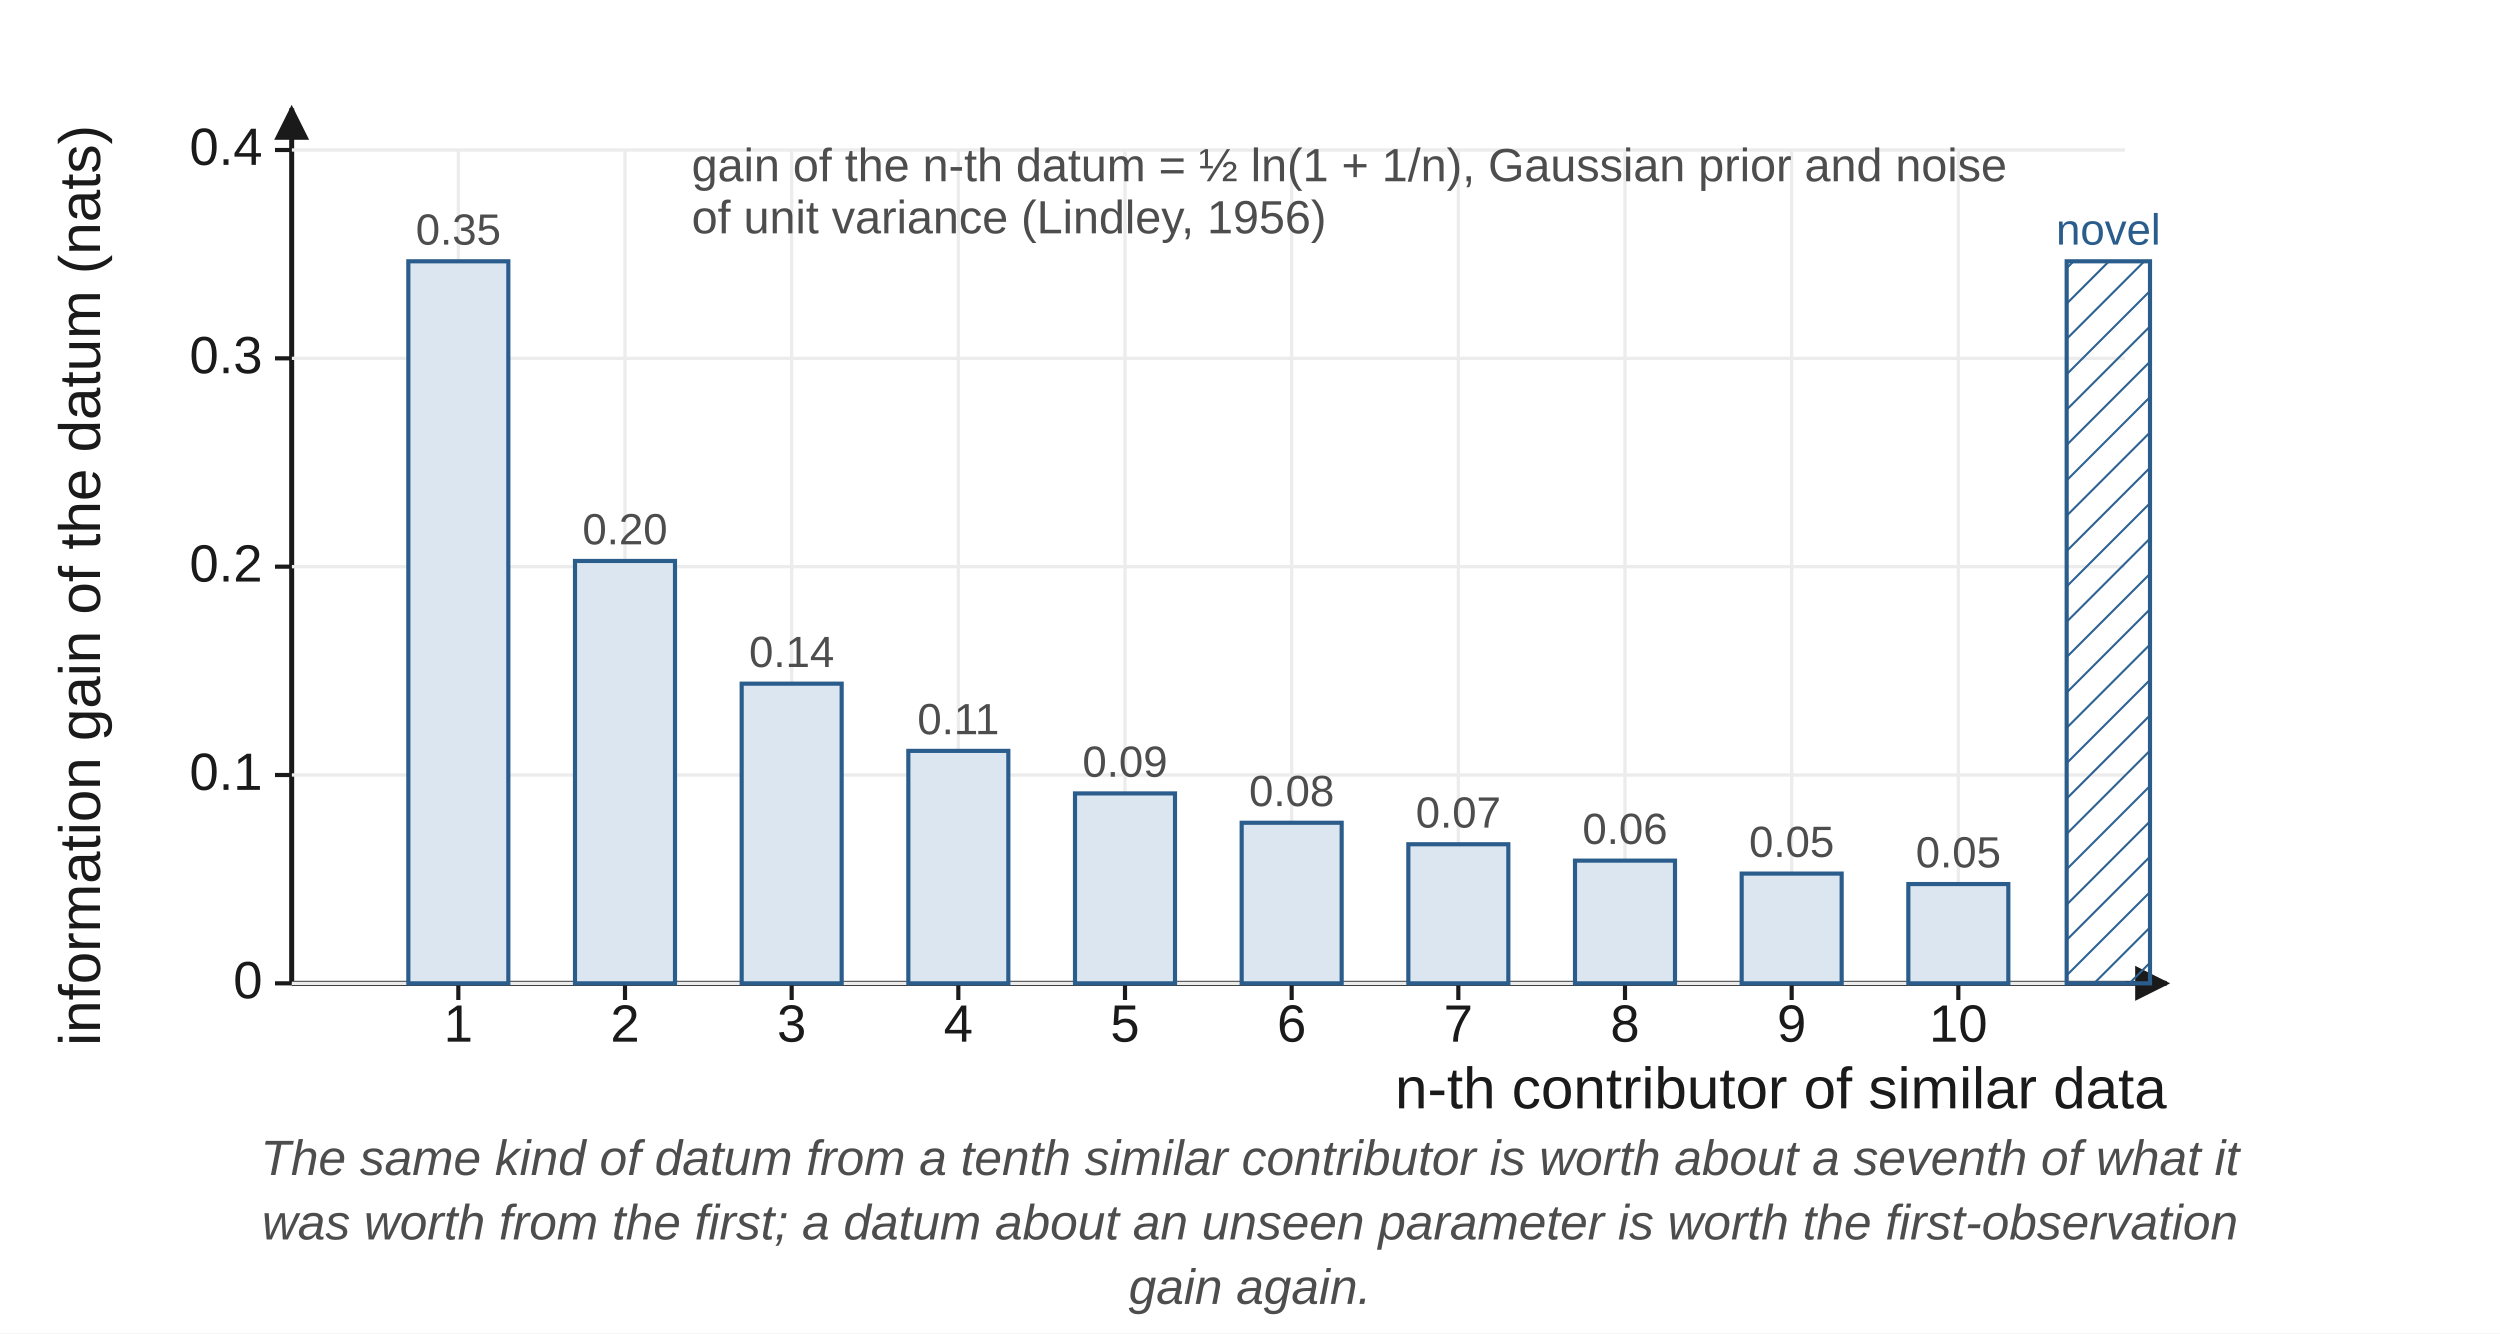
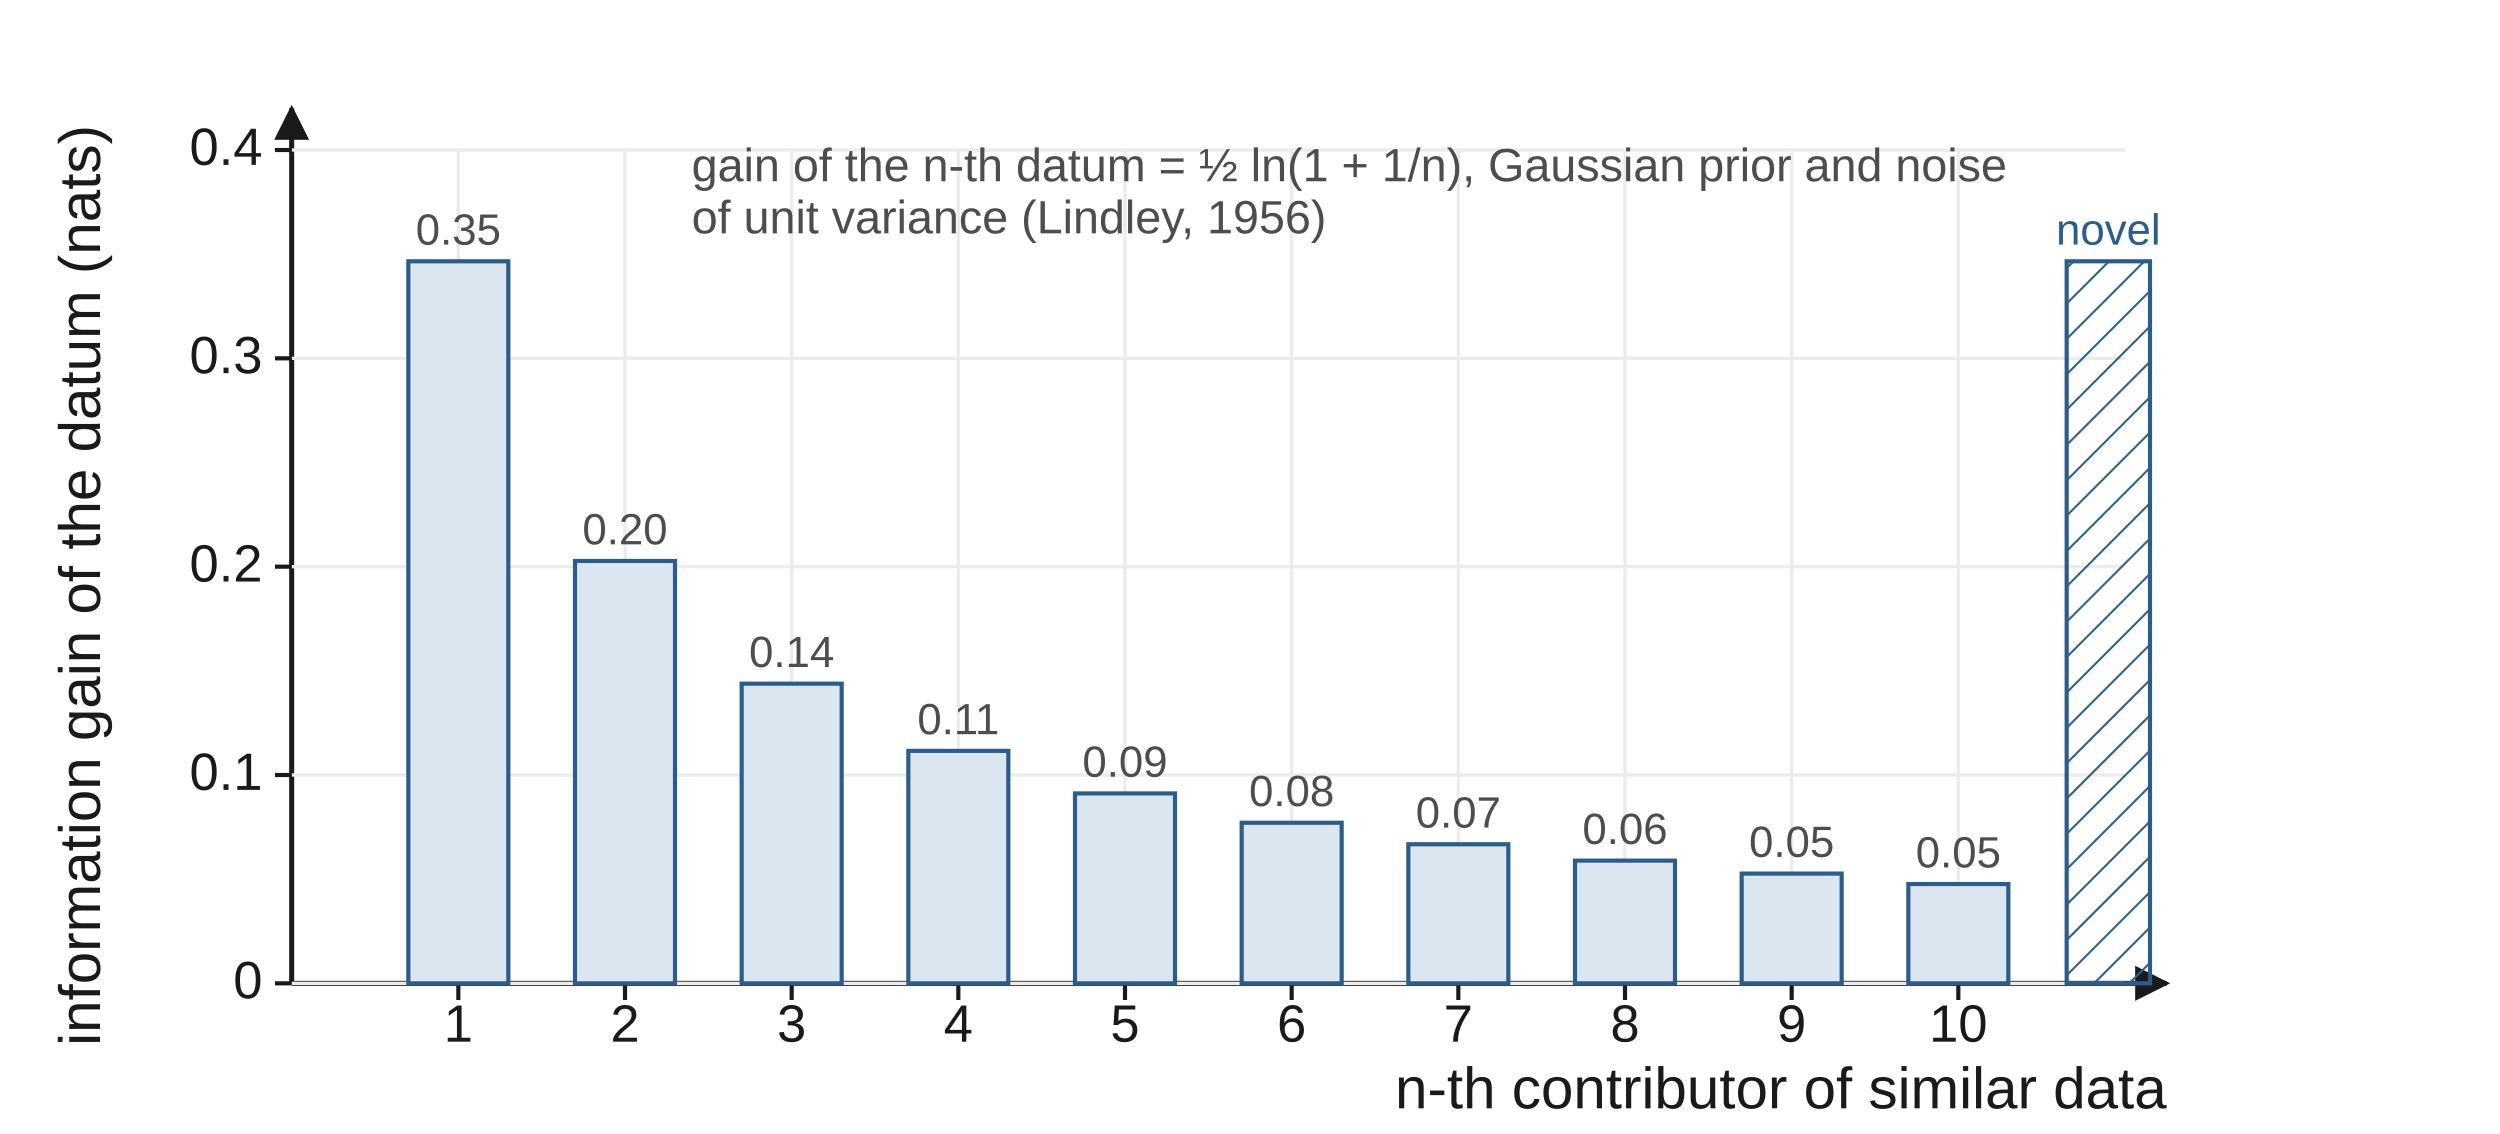
- <svg xmlns="http://www.w3.org/2000/svg" width="6in" height="3.2in" viewBox="0 0 600 320" role="img" aria-labelledby="t d">
+ <svg xmlns="http://www.w3.org/2000/svg" width="6in" height="2.72in" viewBox="0 0 600 272" role="img" aria-labelledby="t d">
  <defs>
    <marker id="arrow" viewBox="0 0 10 10" refX="9" refY="5" markerWidth="7" markerHeight="7" orient="auto-start-reverse">
      <path d="M 0 0 L 10 5 L 0 10 z" fill="#1a1a1a" />
    </marker>
    <marker id="arrow-accent" viewBox="0 0 10 10" refX="9" refY="5" markerWidth="7" markerHeight="7" orient="auto-start-reverse">
      <path d="M 0 0 L 10 5 L 0 10 z" fill="#2b5d8c" />
    </marker>
    <marker id="arrow-warn" viewBox="0 0 10 10" refX="9" refY="5" markerWidth="7" markerHeight="7" orient="auto-start-reverse">
      <path d="M 0 0 L 10 5 L 0 10 z" fill="#a0522d" />
    </marker>
    <marker id="arrow-mid" viewBox="0 0 10 10" refX="9" refY="5" markerWidth="7" markerHeight="7" orient="auto-start-reverse">
      <path d="M 0 0 L 10 5 L 0 10 z" fill="#8c8c8c" />
    </marker>
    <marker id="dot" viewBox="0 0 10 10" refX="5" refY="5" markerWidth="5" markerHeight="5">
      <circle cx="5" cy="5" r="4" fill="#1a1a1a" />
    </marker>
    <pattern id="hatch" patternUnits="userSpaceOnUse" width="6" height="6" patternTransform="rotate(45)">
      <line x1="0" y1="0" x2="0" y2="6" stroke="#8c8c8c" stroke-width="1" />
    </pattern>
    <pattern id="hatch-accent" patternUnits="userSpaceOnUse" width="6" height="6" patternTransform="rotate(45)">
      <line x1="0" y1="0" x2="0" y2="6" stroke="#2b5d8c" stroke-width="1" />
    </pattern>
  </defs>
-   <rect x="0" y="0" width="600" height="320" fill="#ffffff" />
+   <rect x="0" y="0" width="600" height="272" fill="#ffffff" />
  <line x1="70" y1="236" x2="520" y2="236" stroke="#1a1a1a" stroke-width="1.2" stroke-linecap="butt" marker-end="url(#arrow)" />
  <line x1="70" y1="236" x2="70" y2="26" stroke="#1a1a1a" stroke-width="1.2" stroke-linecap="butt" marker-end="url(#arrow)" />
  <line x1="110" y1="236" x2="110" y2="36" stroke="#ececec" stroke-width="0.8" stroke-linecap="butt" />
  <line x1="110" y1="236" x2="110" y2="240" stroke="#1a1a1a" stroke-width="1" stroke-linecap="butt" />
  <text x="110" y="250" font-family="Arial, Helvetica, 'Liberation Sans', sans-serif" font-size="12.6" text-anchor="middle" font-weight="normal" font-style="normal" fill="#1a1a1a" dominant-baseline="auto">1</text>
  <line x1="150" y1="236" x2="150" y2="36" stroke="#ececec" stroke-width="0.8" stroke-linecap="butt" />
  <line x1="150" y1="236" x2="150" y2="240" stroke="#1a1a1a" stroke-width="1" stroke-linecap="butt" />
  <text x="150" y="250" font-family="Arial, Helvetica, 'Liberation Sans', sans-serif" font-size="12.6" text-anchor="middle" font-weight="normal" font-style="normal" fill="#1a1a1a" dominant-baseline="auto">2</text>
  <line x1="190" y1="236" x2="190" y2="36" stroke="#ececec" stroke-width="0.8" stroke-linecap="butt" />
  <line x1="190" y1="236" x2="190" y2="240" stroke="#1a1a1a" stroke-width="1" stroke-linecap="butt" />
  <text x="190" y="250" font-family="Arial, Helvetica, 'Liberation Sans', sans-serif" font-size="12.6" text-anchor="middle" font-weight="normal" font-style="normal" fill="#1a1a1a" dominant-baseline="auto">3</text>
  <line x1="230" y1="236" x2="230" y2="36" stroke="#ececec" stroke-width="0.8" stroke-linecap="butt" />
  <line x1="230" y1="236" x2="230" y2="240" stroke="#1a1a1a" stroke-width="1" stroke-linecap="butt" />
  <text x="230" y="250" font-family="Arial, Helvetica, 'Liberation Sans', sans-serif" font-size="12.6" text-anchor="middle" font-weight="normal" font-style="normal" fill="#1a1a1a" dominant-baseline="auto">4</text>
  <line x1="270" y1="236" x2="270" y2="36" stroke="#ececec" stroke-width="0.8" stroke-linecap="butt" />
  <line x1="270" y1="236" x2="270" y2="240" stroke="#1a1a1a" stroke-width="1" stroke-linecap="butt" />
  <text x="270" y="250" font-family="Arial, Helvetica, 'Liberation Sans', sans-serif" font-size="12.6" text-anchor="middle" font-weight="normal" font-style="normal" fill="#1a1a1a" dominant-baseline="auto">5</text>
  <line x1="310" y1="236" x2="310" y2="36" stroke="#ececec" stroke-width="0.8" stroke-linecap="butt" />
  <line x1="310" y1="236" x2="310" y2="240" stroke="#1a1a1a" stroke-width="1" stroke-linecap="butt" />
  <text x="310" y="250" font-family="Arial, Helvetica, 'Liberation Sans', sans-serif" font-size="12.6" text-anchor="middle" font-weight="normal" font-style="normal" fill="#1a1a1a" dominant-baseline="auto">6</text>
  <line x1="350" y1="236" x2="350" y2="36" stroke="#ececec" stroke-width="0.8" stroke-linecap="butt" />
  <line x1="350" y1="236" x2="350" y2="240" stroke="#1a1a1a" stroke-width="1" stroke-linecap="butt" />
  <text x="350" y="250" font-family="Arial, Helvetica, 'Liberation Sans', sans-serif" font-size="12.6" text-anchor="middle" font-weight="normal" font-style="normal" fill="#1a1a1a" dominant-baseline="auto">7</text>
  <line x1="390" y1="236" x2="390" y2="36" stroke="#ececec" stroke-width="0.8" stroke-linecap="butt" />
  <line x1="390" y1="236" x2="390" y2="240" stroke="#1a1a1a" stroke-width="1" stroke-linecap="butt" />
  <text x="390" y="250" font-family="Arial, Helvetica, 'Liberation Sans', sans-serif" font-size="12.6" text-anchor="middle" font-weight="normal" font-style="normal" fill="#1a1a1a" dominant-baseline="auto">8</text>
  <line x1="430" y1="236" x2="430" y2="36" stroke="#ececec" stroke-width="0.8" stroke-linecap="butt" />
  <line x1="430" y1="236" x2="430" y2="240" stroke="#1a1a1a" stroke-width="1" stroke-linecap="butt" />
  <text x="430" y="250" font-family="Arial, Helvetica, 'Liberation Sans', sans-serif" font-size="12.6" text-anchor="middle" font-weight="normal" font-style="normal" fill="#1a1a1a" dominant-baseline="auto">9</text>
  <line x1="470" y1="236" x2="470" y2="36" stroke="#ececec" stroke-width="0.8" stroke-linecap="butt" />
  <line x1="470" y1="236" x2="470" y2="240" stroke="#1a1a1a" stroke-width="1" stroke-linecap="butt" />
  <text x="470" y="250" font-family="Arial, Helvetica, 'Liberation Sans', sans-serif" font-size="12.6" text-anchor="middle" font-weight="normal" font-style="normal" fill="#1a1a1a" dominant-baseline="auto">10</text>
  <line x1="70" y1="236" x2="510" y2="236" stroke="#ececec" stroke-width="0.8" stroke-linecap="butt" />
  <line x1="66" y1="236" x2="70" y2="236" stroke="#1a1a1a" stroke-width="1" stroke-linecap="butt" />
  <text x="63" y="236" font-family="Arial, Helvetica, 'Liberation Sans', sans-serif" font-size="12.6" text-anchor="end" font-weight="normal" font-style="normal" fill="#1a1a1a" dominant-baseline="middle">0</text>
  <line x1="70" y1="186" x2="510" y2="186" stroke="#ececec" stroke-width="0.8" stroke-linecap="butt" />
  <line x1="66" y1="186" x2="70" y2="186" stroke="#1a1a1a" stroke-width="1" stroke-linecap="butt" />
  <text x="63" y="186" font-family="Arial, Helvetica, 'Liberation Sans', sans-serif" font-size="12.6" text-anchor="end" font-weight="normal" font-style="normal" fill="#1a1a1a" dominant-baseline="middle">0.1</text>
  <line x1="70" y1="136" x2="510" y2="136" stroke="#ececec" stroke-width="0.8" stroke-linecap="butt" />
  <line x1="66" y1="136" x2="70" y2="136" stroke="#1a1a1a" stroke-width="1" stroke-linecap="butt" />
  <text x="63" y="136" font-family="Arial, Helvetica, 'Liberation Sans', sans-serif" font-size="12.6" text-anchor="end" font-weight="normal" font-style="normal" fill="#1a1a1a" dominant-baseline="middle">0.2</text>
  <line x1="70" y1="86" x2="510" y2="86" stroke="#ececec" stroke-width="0.8" stroke-linecap="butt" />
  <line x1="66" y1="86" x2="70" y2="86" stroke="#1a1a1a" stroke-width="1" stroke-linecap="butt" />
  <text x="63" y="86" font-family="Arial, Helvetica, 'Liberation Sans', sans-serif" font-size="12.6" text-anchor="end" font-weight="normal" font-style="normal" fill="#1a1a1a" dominant-baseline="middle">0.3</text>
  <line x1="70" y1="36" x2="510" y2="36" stroke="#ececec" stroke-width="0.8" stroke-linecap="butt" />
  <line x1="66" y1="36" x2="70" y2="36" stroke="#1a1a1a" stroke-width="1" stroke-linecap="butt" />
  <text x="63" y="36" font-family="Arial, Helvetica, 'Liberation Sans', sans-serif" font-size="12.6" text-anchor="end" font-weight="normal" font-style="normal" fill="#1a1a1a" dominant-baseline="middle">0.4</text>
  <text x="520" y="266" font-family="Arial, Helvetica, 'Liberation Sans', sans-serif" font-size="14" text-anchor="end" font-weight="normal" font-style="normal" fill="#1a1a1a" dominant-baseline="auto">n-th contributor of similar data</text>
  <text x="24" y="30" font-family="Arial, Helvetica, 'Liberation Sans', sans-serif" font-size="14" text-anchor="end" font-weight="normal" font-style="normal" fill="#1a1a1a" dominant-baseline="auto" transform="rotate(-90 24 30)">information gain of the datum (nats)</text>
  <rect x="98" y="62.71" width="24" height="173.29" fill="#dbe6f0" stroke="#2b5d8c" stroke-width="1" />
  <text x="110" y="58.71" font-family="Arial, Helvetica, 'Liberation Sans', sans-serif" font-size="10.5" text-anchor="middle" font-weight="normal" font-style="normal" fill="#4d4d4d" dominant-baseline="auto">0.35</text>
  <rect x="138" y="134.63" width="24" height="101.37" fill="#dbe6f0" stroke="#2b5d8c" stroke-width="1" />
  <text x="150" y="130.63" font-family="Arial, Helvetica, 'Liberation Sans', sans-serif" font-size="10.5" text-anchor="middle" font-weight="normal" font-style="normal" fill="#4d4d4d" dominant-baseline="auto">0.20</text>
  <rect x="178" y="164.08" width="24" height="71.92" fill="#dbe6f0" stroke="#2b5d8c" stroke-width="1" />
  <text x="190" y="160.08" font-family="Arial, Helvetica, 'Liberation Sans', sans-serif" font-size="10.5" text-anchor="middle" font-weight="normal" font-style="normal" fill="#4d4d4d" dominant-baseline="auto">0.14</text>
  <rect x="218" y="180.21" width="24" height="55.79" fill="#dbe6f0" stroke="#2b5d8c" stroke-width="1" />
  <text x="230" y="176.21" font-family="Arial, Helvetica, 'Liberation Sans', sans-serif" font-size="10.5" text-anchor="middle" font-weight="normal" font-style="normal" fill="#4d4d4d" dominant-baseline="auto">0.11</text>
  <rect x="258" y="190.42" width="24" height="45.58" fill="#dbe6f0" stroke="#2b5d8c" stroke-width="1" />
  <text x="270" y="186.42" font-family="Arial, Helvetica, 'Liberation Sans', sans-serif" font-size="10.5" text-anchor="middle" font-weight="normal" font-style="normal" fill="#4d4d4d" dominant-baseline="auto">0.09</text>
  <rect x="298" y="197.46" width="24" height="38.54" fill="#dbe6f0" stroke="#2b5d8c" stroke-width="1" />
  <text x="310" y="193.46" font-family="Arial, Helvetica, 'Liberation Sans', sans-serif" font-size="10.5" text-anchor="middle" font-weight="normal" font-style="normal" fill="#4d4d4d" dominant-baseline="auto">0.08</text>
  <rect x="338" y="202.62" width="24" height="33.38" fill="#dbe6f0" stroke="#2b5d8c" stroke-width="1" />
  <text x="350" y="198.62" font-family="Arial, Helvetica, 'Liberation Sans', sans-serif" font-size="10.5" text-anchor="middle" font-weight="normal" font-style="normal" fill="#4d4d4d" dominant-baseline="auto">0.07</text>
  <rect x="378" y="206.55" width="24" height="29.45" fill="#dbe6f0" stroke="#2b5d8c" stroke-width="1" />
  <text x="390" y="202.55" font-family="Arial, Helvetica, 'Liberation Sans', sans-serif" font-size="10.5" text-anchor="middle" font-weight="normal" font-style="normal" fill="#4d4d4d" dominant-baseline="auto">0.06</text>
  <rect x="418" y="209.66" width="24" height="26.34" fill="#dbe6f0" stroke="#2b5d8c" stroke-width="1" />
  <text x="430" y="205.66" font-family="Arial, Helvetica, 'Liberation Sans', sans-serif" font-size="10.5" text-anchor="middle" font-weight="normal" font-style="normal" fill="#4d4d4d" dominant-baseline="auto">0.05</text>
  <rect x="458" y="212.17" width="24" height="23.83" fill="#dbe6f0" stroke="#2b5d8c" stroke-width="1" />
  <text x="470" y="208.17" font-family="Arial, Helvetica, 'Liberation Sans', sans-serif" font-size="10.5" text-anchor="middle" font-weight="normal" font-style="normal" fill="#4d4d4d" dominant-baseline="auto">0.05</text>
  <rect x="496" y="62.71" width="20" height="173.29" fill="url(#hatch-accent)" stroke="#2b5d8c" stroke-width="1" />
  <text x="506" y="58.71" font-family="Arial, Helvetica, 'Liberation Sans', sans-serif" font-size="10.5" text-anchor="middle" font-weight="normal" font-style="normal" fill="#2b5d8c" dominant-baseline="auto">novel</text>
  <text x="166" y="43.5" font-family="Arial, Helvetica, 'Liberation Sans', sans-serif" font-size="11.2" text-anchor="start" font-weight="normal" font-style="normal" fill="#4d4d4d" dominant-baseline="auto">gain of the n-th datum = ½ ln(1 + 1/n), Gaussian prior and noise</text>
  <text x="166" y="56" font-family="Arial, Helvetica, 'Liberation Sans', sans-serif" font-size="11.2" text-anchor="start" font-weight="normal" font-style="normal" fill="#4d4d4d" dominant-baseline="auto">of unit variance (Lindley, 1956)</text>
-   <text x="300" y="282" font-family="Arial, Helvetica, 'Liberation Sans', sans-serif" font-size="11.9" text-anchor="middle" font-weight="normal" font-style="italic" fill="#4d4d4d" dominant-baseline="auto">The same kind of datum from a tenth similar contributor is worth about a seventh of what it</text>
-   <text x="300" y="297.47" font-family="Arial, Helvetica, 'Liberation Sans', sans-serif" font-size="11.9" text-anchor="middle" font-weight="normal" font-style="italic" fill="#4d4d4d" dominant-baseline="auto">was worth from the first; a datum about an unseen parameter is worth the first-observation</text>
-   <text x="300" y="312.94" font-family="Arial, Helvetica, 'Liberation Sans', sans-serif" font-size="11.9" text-anchor="middle" font-weight="normal" font-style="italic" fill="#4d4d4d" dominant-baseline="auto">gain again.</text>
</svg>
